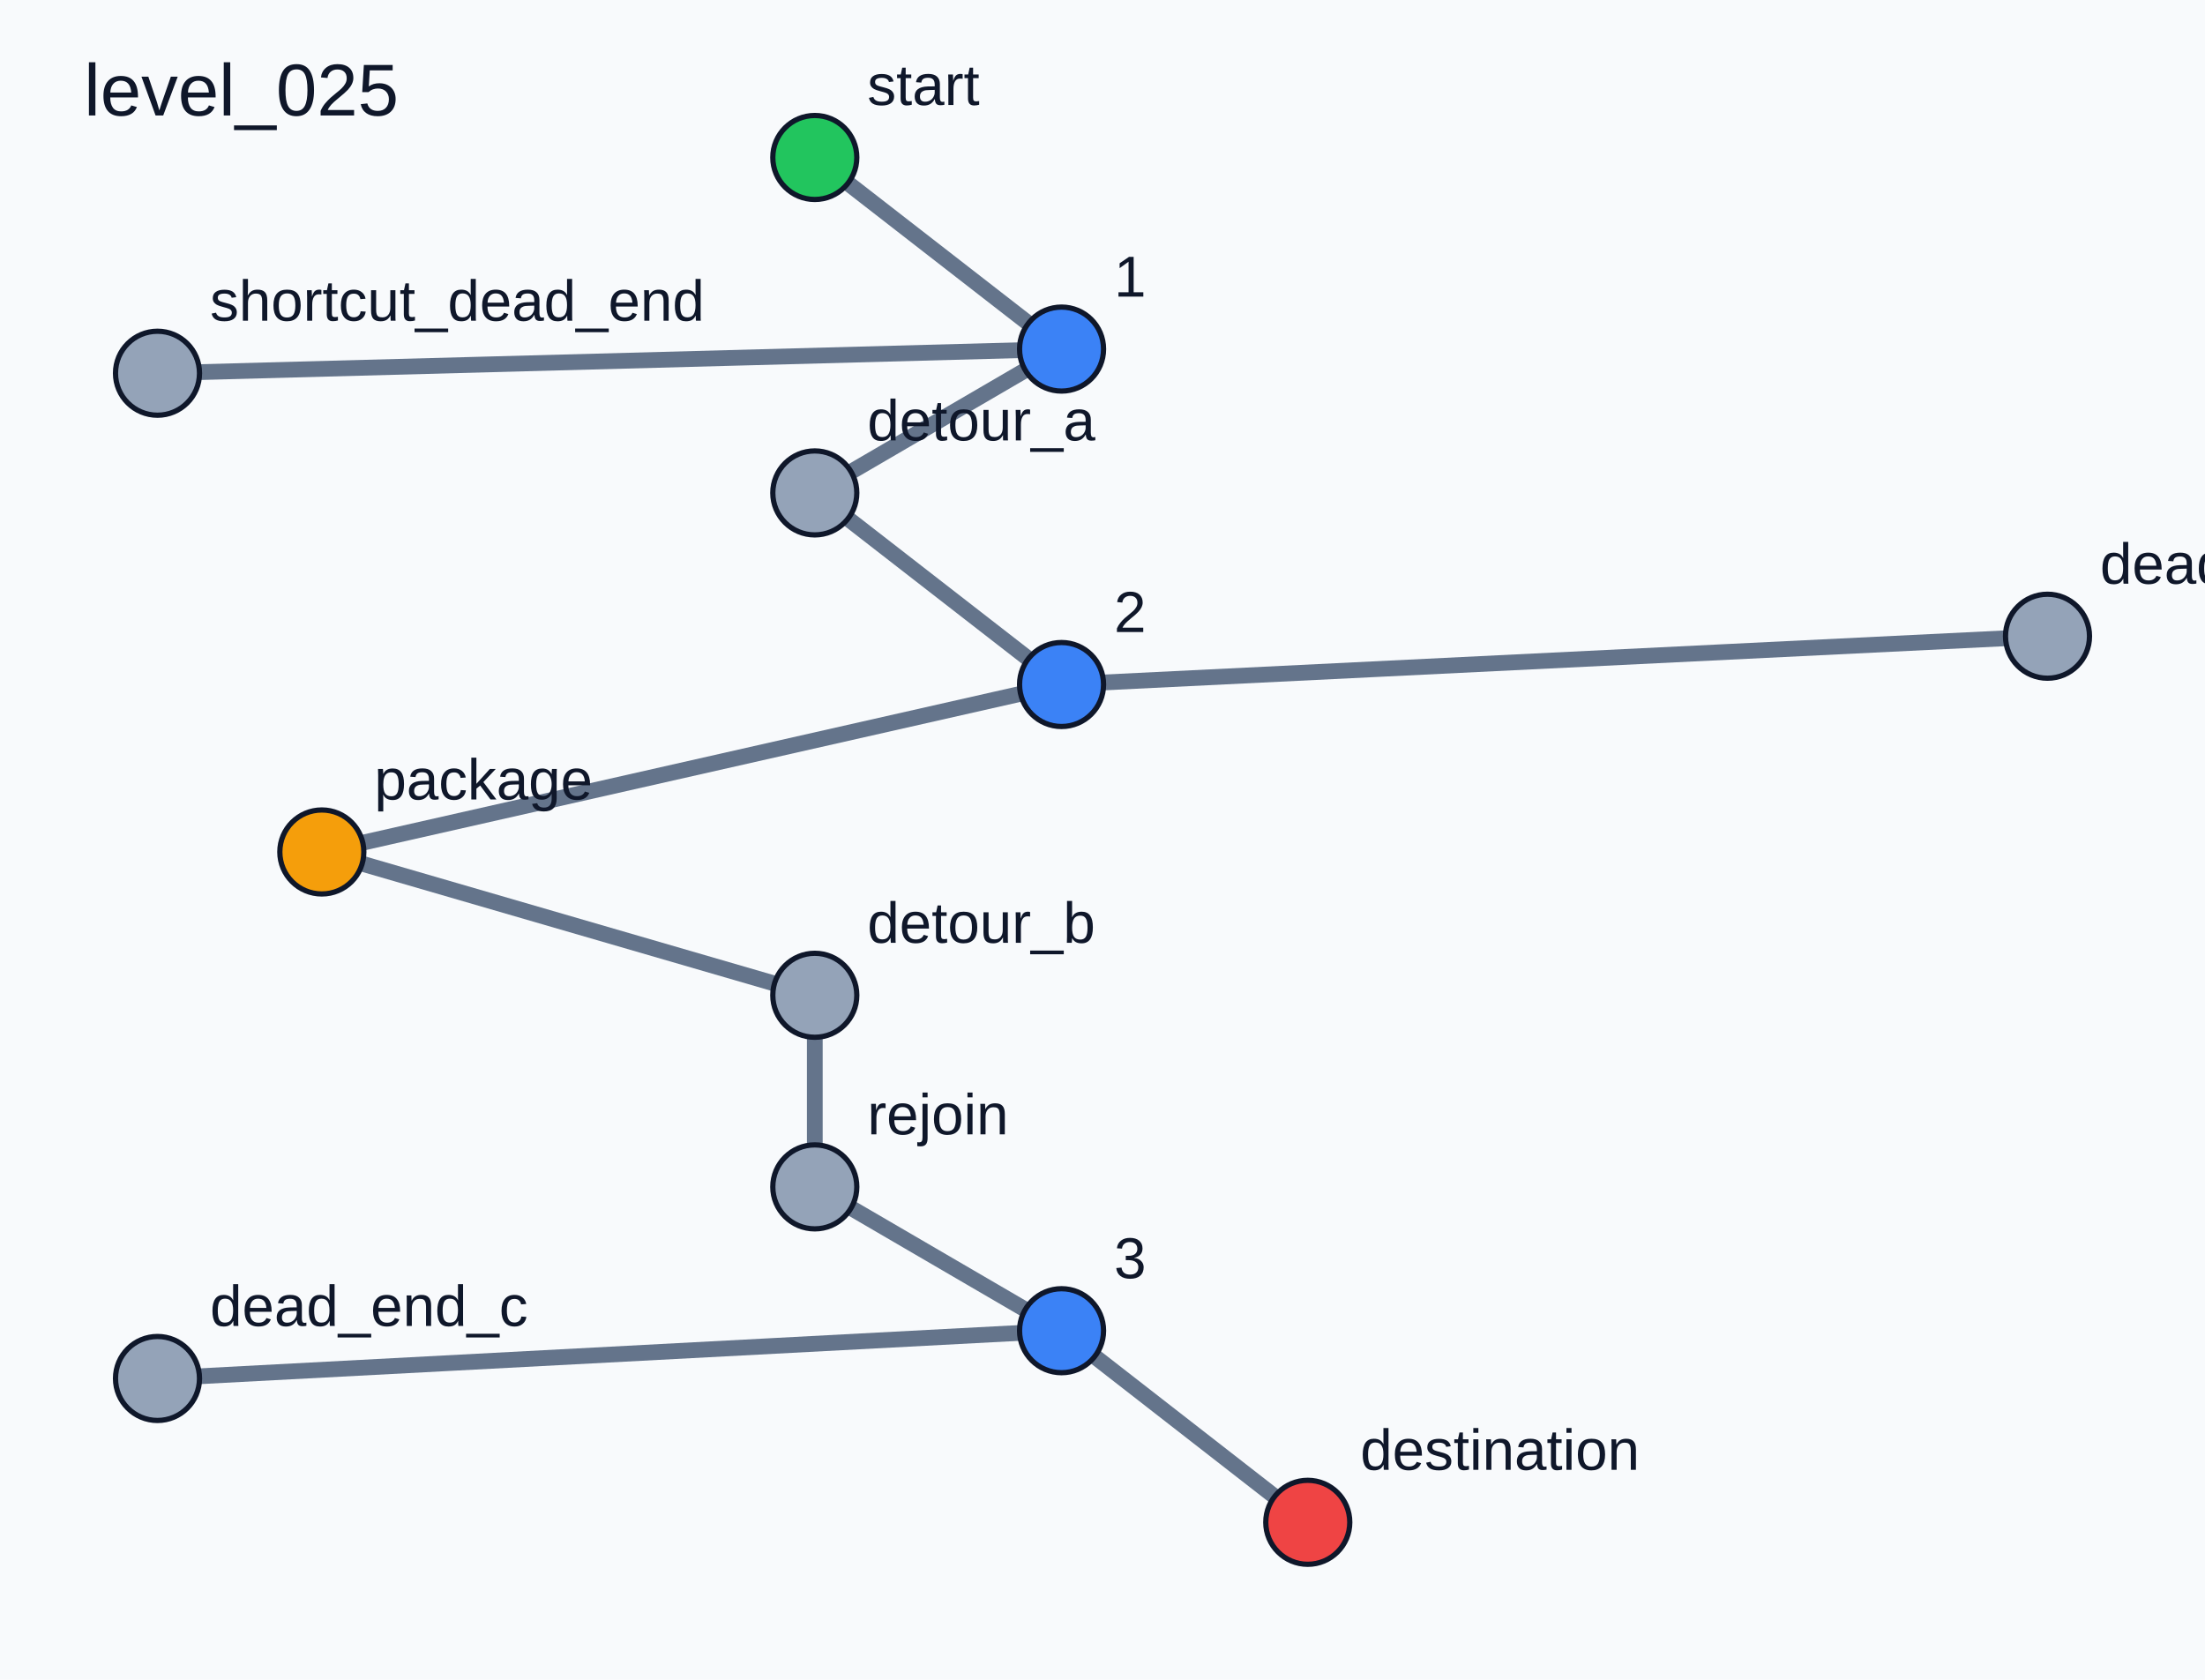
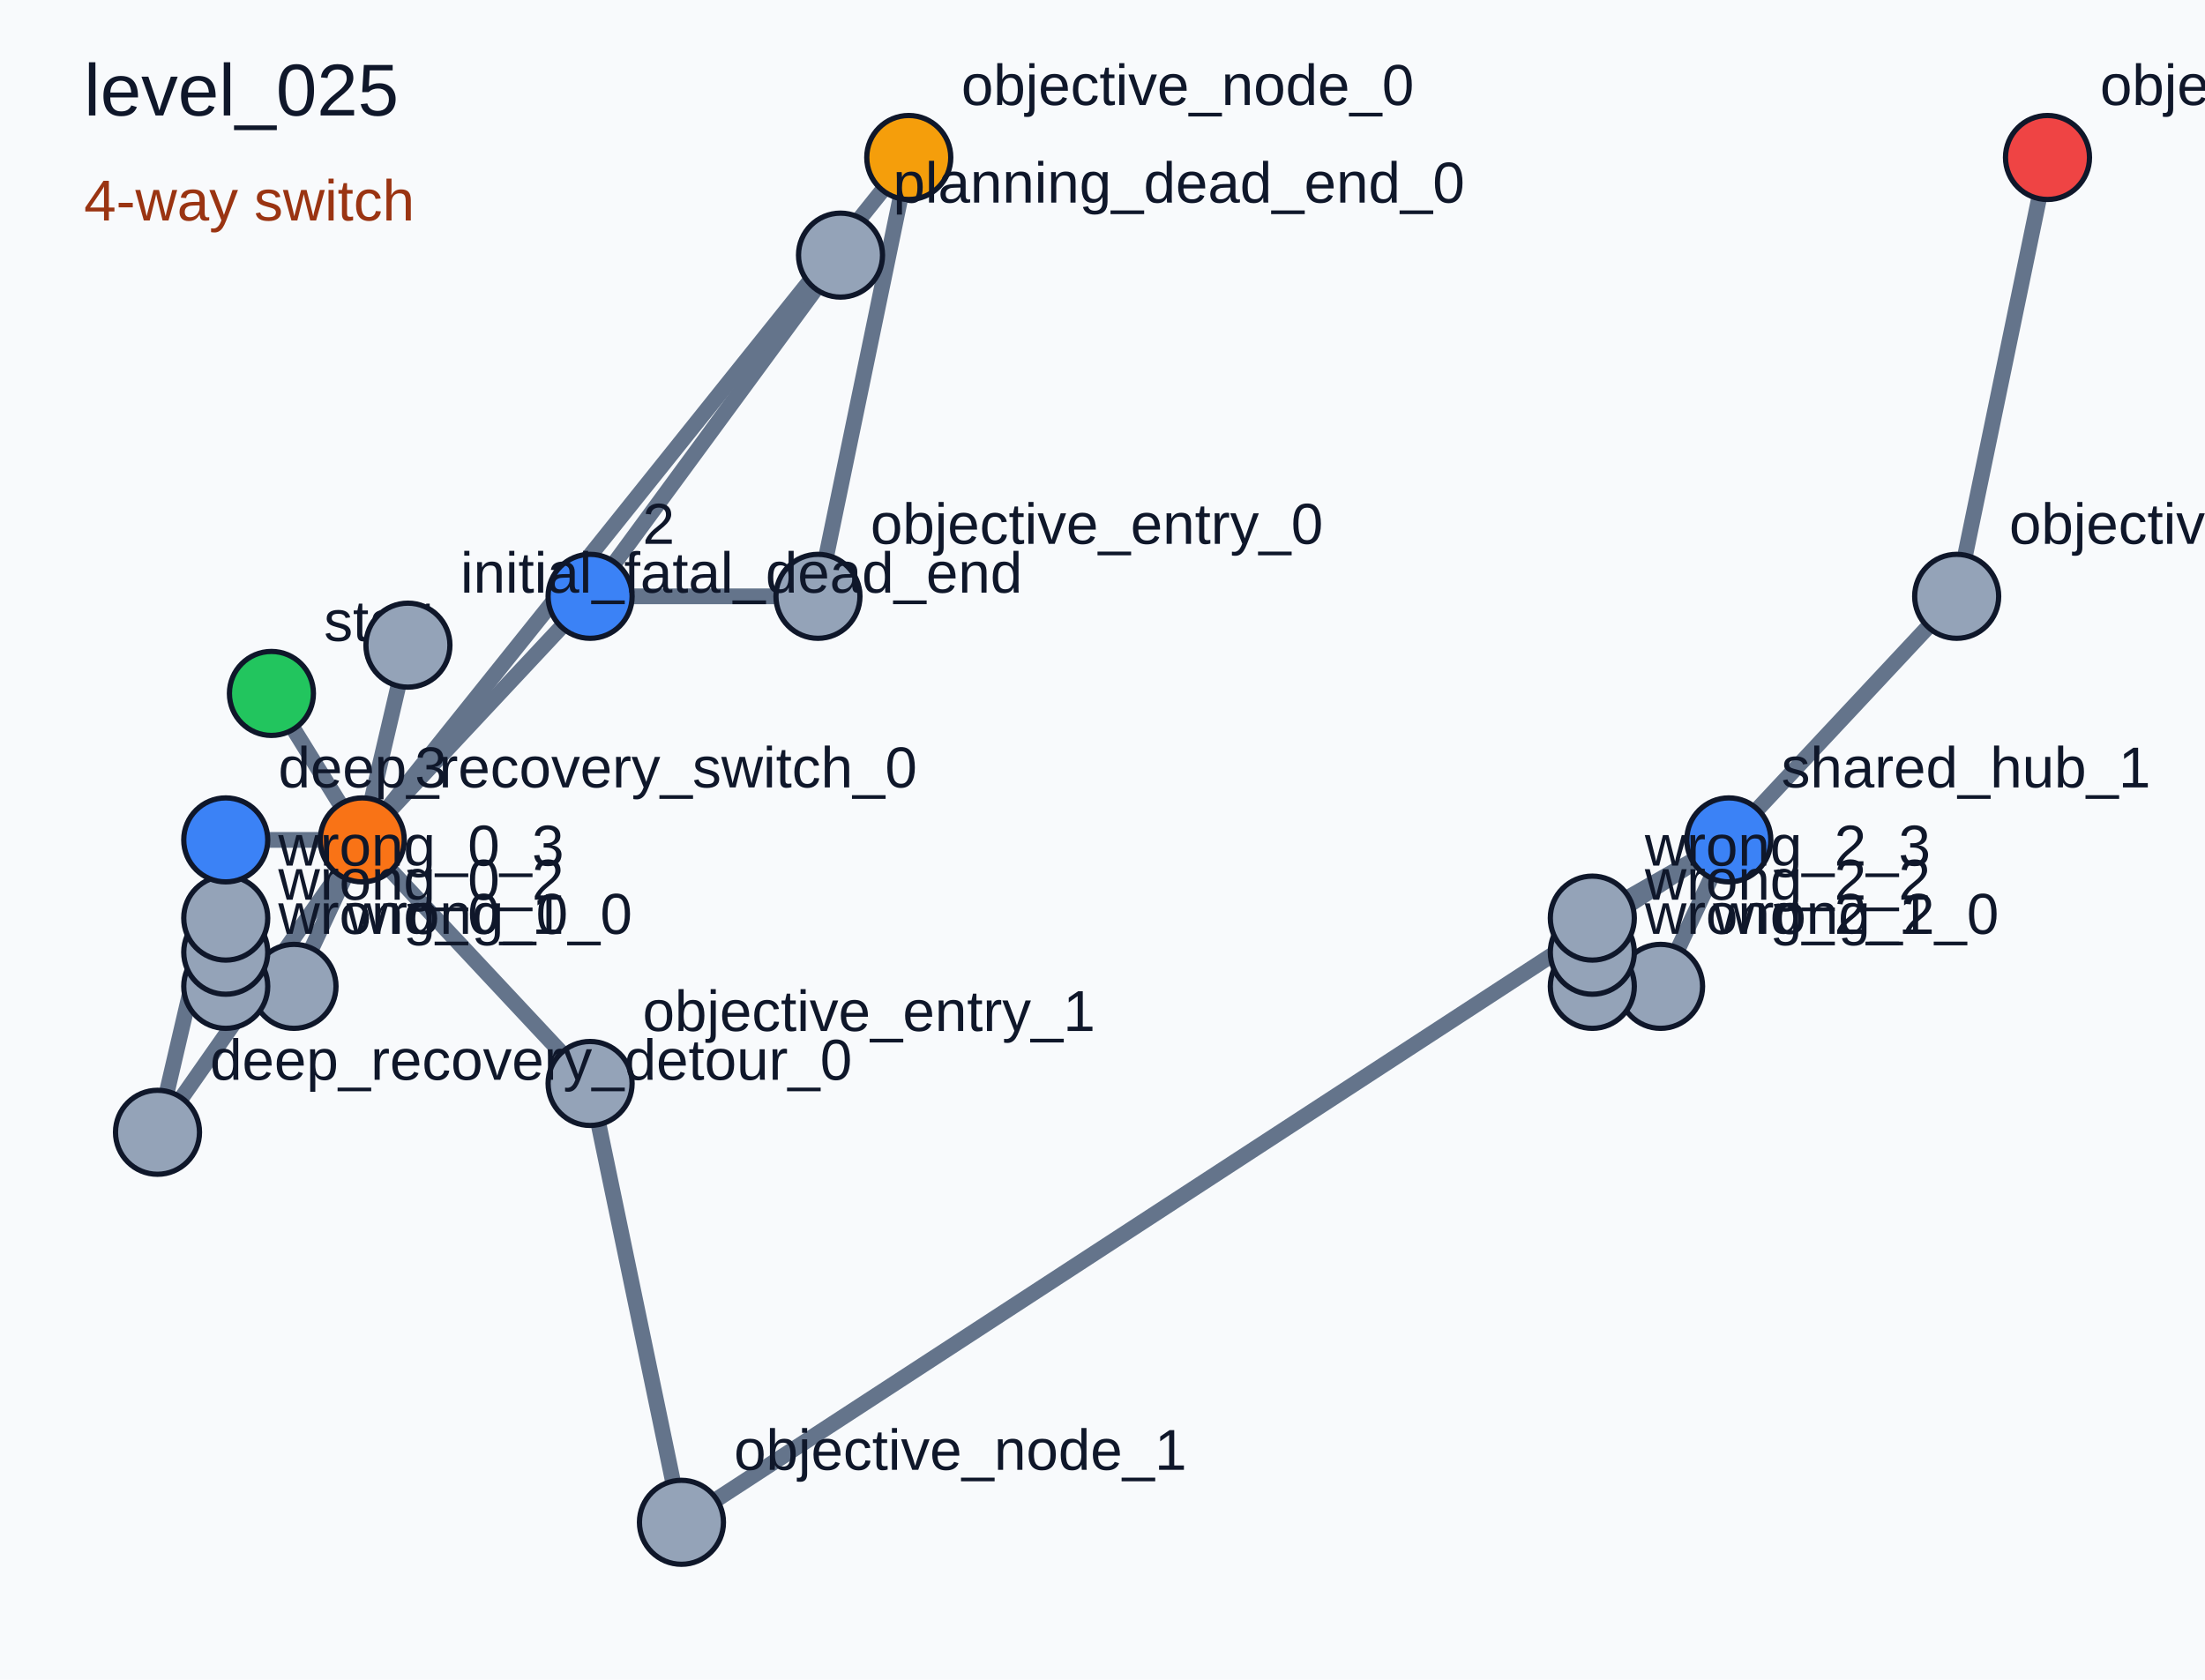
<svg xmlns="http://www.w3.org/2000/svg" width="420" height="320" viewBox="0 0 420 320">
  <rect width="100%" height="100%" fill="#f8fafc" />
  <text x="16" y="22" font-family="Arial" font-size="14" fill="#0f172a">level_025</text>
-   <line x1="155.2" y1="30.0" x2="202.2" y2="66.5" stroke="#64748b" stroke-width="3" />
-   <line x1="202.2" y1="66.5" x2="30.0" y2="71.1" stroke="#64748b" stroke-width="3" />
-   <line x1="202.2" y1="66.5" x2="155.2" y2="93.9" stroke="#64748b" stroke-width="3" />
-   <line x1="155.2" y1="93.9" x2="202.2" y2="130.4" stroke="#64748b" stroke-width="3" />
-   <line x1="202.2" y1="130.4" x2="390.0" y2="121.2" stroke="#64748b" stroke-width="3" />
-   <line x1="202.2" y1="130.4" x2="61.3" y2="162.3" stroke="#64748b" stroke-width="3" />
-   <line x1="61.3" y1="162.3" x2="155.2" y2="189.6" stroke="#64748b" stroke-width="3" />
-   <line x1="155.2" y1="189.6" x2="155.2" y2="226.1" stroke="#64748b" stroke-width="3" />
-   <line x1="155.2" y1="226.1" x2="202.2" y2="253.5" stroke="#64748b" stroke-width="3" />
-   <line x1="202.2" y1="253.5" x2="30.0" y2="262.6" stroke="#64748b" stroke-width="3" />
-   <line x1="202.2" y1="253.5" x2="249.1" y2="290.0" stroke="#64748b" stroke-width="3" />
-   <circle cx="155.2" cy="30.0" r="8" fill="#22c55e" stroke="#0f172a" stroke-width="1" />
-   <text x="165.2" y="20.0" font-family="Arial" font-size="11" fill="#0f172a">start</text>
-   <circle cx="202.2" cy="66.5" r="8" fill="#3b82f6" stroke="#0f172a" stroke-width="1" />
-   <text x="212.2" y="56.5" font-family="Arial" font-size="11" fill="#0f172a">1</text>
-   <circle cx="155.2" cy="93.9" r="8" fill="#94a3b8" stroke="#0f172a" stroke-width="1" />
-   <text x="165.2" y="83.9" font-family="Arial" font-size="11" fill="#0f172a">detour_a</text>
-   <circle cx="202.2" cy="130.4" r="8" fill="#3b82f6" stroke="#0f172a" stroke-width="1" />
-   <text x="212.2" y="120.4" font-family="Arial" font-size="11" fill="#0f172a">2</text>
-   <circle cx="61.3" cy="162.3" r="8" fill="#f59e0b" stroke="#0f172a" stroke-width="1" />
-   <text x="71.3" y="152.3" font-family="Arial" font-size="11" fill="#0f172a">package</text>
-   <circle cx="155.2" cy="189.6" r="8" fill="#94a3b8" stroke="#0f172a" stroke-width="1" />
-   <text x="165.2" y="179.6" font-family="Arial" font-size="11" fill="#0f172a">detour_b</text>
-   <circle cx="155.2" cy="226.1" r="8" fill="#94a3b8" stroke="#0f172a" stroke-width="1" />
-   <text x="165.2" y="216.1" font-family="Arial" font-size="11" fill="#0f172a">rejoin</text>
-   <circle cx="202.2" cy="253.5" r="8" fill="#3b82f6" stroke="#0f172a" stroke-width="1" />
-   <text x="212.2" y="243.5" font-family="Arial" font-size="11" fill="#0f172a">3</text>
-   <circle cx="249.1" cy="290.0" r="8" fill="#ef4444" stroke="#0f172a" stroke-width="1" />
-   <text x="259.1" y="280.0" font-family="Arial" font-size="11" fill="#0f172a">destination</text>
-   <circle cx="30.0" cy="71.1" r="8" fill="#94a3b8" stroke="#0f172a" stroke-width="1" />
-   <text x="40.0" y="61.1" font-family="Arial" font-size="11" fill="#0f172a">shortcut_dead_end</text>
-   <circle cx="390.0" cy="121.2" r="8" fill="#94a3b8" stroke="#0f172a" stroke-width="1" />
-   <text x="400.0" y="111.2" font-family="Arial" font-size="11" fill="#0f172a">dead_end_b</text>
-   <circle cx="30.0" cy="262.6" r="8" fill="#94a3b8" stroke="#0f172a" stroke-width="1" />
-   <text x="40.0" y="252.6" font-family="Arial" font-size="11" fill="#0f172a">dead_end_c</text>
+   <text x="16" y="42" font-family="Arial" font-size="11" fill="#9a3412">4-way switch</text>
+   <line x1="51.7" y1="132.1" x2="69.0" y2="160.0" stroke="#64748b" stroke-width="3" />
+   <line x1="155.8" y1="113.6" x2="173.1" y2="30.0" stroke="#64748b" stroke-width="3" />
+   <line x1="112.4" y1="113.6" x2="160.1" y2="48.6" stroke="#64748b" stroke-width="3" />
+   <line x1="112.4" y1="113.6" x2="155.8" y2="113.6" stroke="#64748b" stroke-width="3" />
+   <line x1="69.0" y1="160.0" x2="77.7" y2="122.9" stroke="#64748b" stroke-width="3" />
+   <line x1="69.0" y1="160.0" x2="112.4" y2="113.6" stroke="#64748b" stroke-width="3" />
+   <line x1="173.1" y1="30.0" x2="69.0" y2="160.0" stroke="#64748b" stroke-width="3" />
+   <line x1="112.4" y1="206.4" x2="129.8" y2="290.0" stroke="#64748b" stroke-width="3" />
+   <line x1="69.0" y1="160.0" x2="112.4" y2="206.4" stroke="#64748b" stroke-width="3" />
+   <line x1="69.0" y1="160.0" x2="56.0" y2="187.9" stroke="#64748b" stroke-width="3" />
+   <line x1="56.0" y1="187.9" x2="43.0" y2="187.9" stroke="#64748b" stroke-width="3" />
+   <line x1="43.0" y1="187.9" x2="43.0" y2="181.4" stroke="#64748b" stroke-width="3" />
+   <line x1="43.0" y1="181.4" x2="43.0" y2="174.9" stroke="#64748b" stroke-width="3" />
+   <line x1="43.0" y1="174.9" x2="43.0" y2="160.0" stroke="#64748b" stroke-width="3" />
+   <line x1="43.0" y1="160.0" x2="69.0" y2="160.0" stroke="#64748b" stroke-width="3" />
+   <line x1="43.0" y1="160.0" x2="30.0" y2="215.7" stroke="#64748b" stroke-width="3" />
+   <line x1="30.0" y1="215.7" x2="69.0" y2="160.0" stroke="#64748b" stroke-width="3" />
+   <line x1="129.8" y1="290.0" x2="329.3" y2="160.0" stroke="#64748b" stroke-width="3" />
+   <line x1="372.7" y1="113.6" x2="390.0" y2="30.0" stroke="#64748b" stroke-width="3" />
+   <line x1="329.3" y1="160.0" x2="372.7" y2="113.6" stroke="#64748b" stroke-width="3" />
+   <line x1="329.3" y1="160.0" x2="316.3" y2="187.9" stroke="#64748b" stroke-width="3" />
+   <line x1="316.3" y1="187.9" x2="303.3" y2="187.9" stroke="#64748b" stroke-width="3" />
+   <line x1="303.3" y1="187.9" x2="303.3" y2="181.4" stroke="#64748b" stroke-width="3" />
+   <line x1="303.3" y1="181.4" x2="303.3" y2="174.9" stroke="#64748b" stroke-width="3" />
+   <line x1="303.3" y1="174.9" x2="329.3" y2="160.0" stroke="#64748b" stroke-width="3" />
+   <circle cx="51.7" cy="132.1" r="8" fill="#22c55e" stroke="#0f172a" stroke-width="1" />
+   <text x="61.7" y="122.1" font-family="Arial" font-size="11" fill="#0f172a">start</text>
+   <circle cx="69.0" cy="160.0" r="8" fill="#f97316" stroke="#0f172a" stroke-width="1" />
+   <text x="79.0" y="150.0" font-family="Arial" font-size="11" fill="#0f172a">3</text>
+   <circle cx="329.3" cy="160.0" r="8" fill="#3b82f6" stroke="#0f172a" stroke-width="1" />
+   <text x="339.3" y="150.0" font-family="Arial" font-size="11" fill="#0f172a">shared_hub_1</text>
+   <circle cx="173.1" cy="30.0" r="8" fill="#f59e0b" stroke="#0f172a" stroke-width="1" />
+   <text x="183.1" y="20.0" font-family="Arial" font-size="11" fill="#0f172a">objective_node_0</text>
+   <circle cx="155.8" cy="113.6" r="8" fill="#94a3b8" stroke="#0f172a" stroke-width="1" />
+   <text x="165.8" y="103.6" font-family="Arial" font-size="11" fill="#0f172a">objective_entry_0</text>
+   <circle cx="112.4" cy="113.6" r="8" fill="#3b82f6" stroke="#0f172a" stroke-width="1" />
+   <text x="122.4" y="103.6" font-family="Arial" font-size="11" fill="#0f172a">2</text>
+   <circle cx="160.1" cy="48.6" r="8" fill="#94a3b8" stroke="#0f172a" stroke-width="1" />
+   <text x="170.1" y="38.6" font-family="Arial" font-size="11" fill="#0f172a">planning_dead_end_0</text>
+   <circle cx="77.7" cy="122.9" r="8" fill="#94a3b8" stroke="#0f172a" stroke-width="1" />
+   <text x="87.7" y="112.9" font-family="Arial" font-size="11" fill="#0f172a">initial_fatal_dead_end</text>
+   <circle cx="129.8" cy="290.0" r="8" fill="#94a3b8" stroke="#0f172a" stroke-width="1" />
+   <text x="139.8" y="280.0" font-family="Arial" font-size="11" fill="#0f172a">objective_node_1</text>
+   <circle cx="112.4" cy="206.4" r="8" fill="#94a3b8" stroke="#0f172a" stroke-width="1" />
+   <text x="122.4" y="196.4" font-family="Arial" font-size="11" fill="#0f172a">objective_entry_1</text>
+   <circle cx="56.0" cy="187.9" r="8" fill="#94a3b8" stroke="#0f172a" stroke-width="1" />
+   <text x="66.0" y="177.9" font-family="Arial" font-size="11" fill="#0f172a">wrong_0_0</text>
+   <circle cx="43.0" cy="187.9" r="8" fill="#94a3b8" stroke="#0f172a" stroke-width="1" />
+   <text x="53.0" y="177.9" font-family="Arial" font-size="11" fill="#0f172a">wrong_0_1</text>
+   <circle cx="43.0" cy="181.4" r="8" fill="#94a3b8" stroke="#0f172a" stroke-width="1" />
+   <text x="53.0" y="171.4" font-family="Arial" font-size="11" fill="#0f172a">wrong_0_2</text>
+   <circle cx="43.0" cy="174.9" r="8" fill="#94a3b8" stroke="#0f172a" stroke-width="1" />
+   <text x="53.0" y="164.9" font-family="Arial" font-size="11" fill="#0f172a">wrong_0_3</text>
+   <circle cx="43.0" cy="160.0" r="8" fill="#3b82f6" stroke="#0f172a" stroke-width="1" />
+   <text x="53.0" y="150.0" font-family="Arial" font-size="11" fill="#0f172a">deep_recovery_switch_0</text>
+   <circle cx="30.0" cy="215.7" r="8" fill="#94a3b8" stroke="#0f172a" stroke-width="1" />
+   <text x="40.0" y="205.7" font-family="Arial" font-size="11" fill="#0f172a">deep_recovery_detour_0</text>
+   <circle cx="390.0" cy="30.0" r="8" fill="#ef4444" stroke="#0f172a" stroke-width="1" />
+   <text x="400.0" y="20.0" font-family="Arial" font-size="11" fill="#0f172a">objective_node_2</text>
+   <circle cx="372.7" cy="113.6" r="8" fill="#94a3b8" stroke="#0f172a" stroke-width="1" />
+   <text x="382.7" y="103.6" font-family="Arial" font-size="11" fill="#0f172a">objective_entry_2</text>
+   <circle cx="316.3" cy="187.9" r="8" fill="#94a3b8" stroke="#0f172a" stroke-width="1" />
+   <text x="326.3" y="177.9" font-family="Arial" font-size="11" fill="#0f172a">wrong_2_0</text>
+   <circle cx="303.3" cy="187.9" r="8" fill="#94a3b8" stroke="#0f172a" stroke-width="1" />
+   <text x="313.3" y="177.9" font-family="Arial" font-size="11" fill="#0f172a">wrong_2_1</text>
+   <circle cx="303.3" cy="181.4" r="8" fill="#94a3b8" stroke="#0f172a" stroke-width="1" />
+   <text x="313.3" y="171.4" font-family="Arial" font-size="11" fill="#0f172a">wrong_2_2</text>
+   <circle cx="303.3" cy="174.9" r="8" fill="#94a3b8" stroke="#0f172a" stroke-width="1" />
+   <text x="313.3" y="164.9" font-family="Arial" font-size="11" fill="#0f172a">wrong_2_3</text>
</svg>
